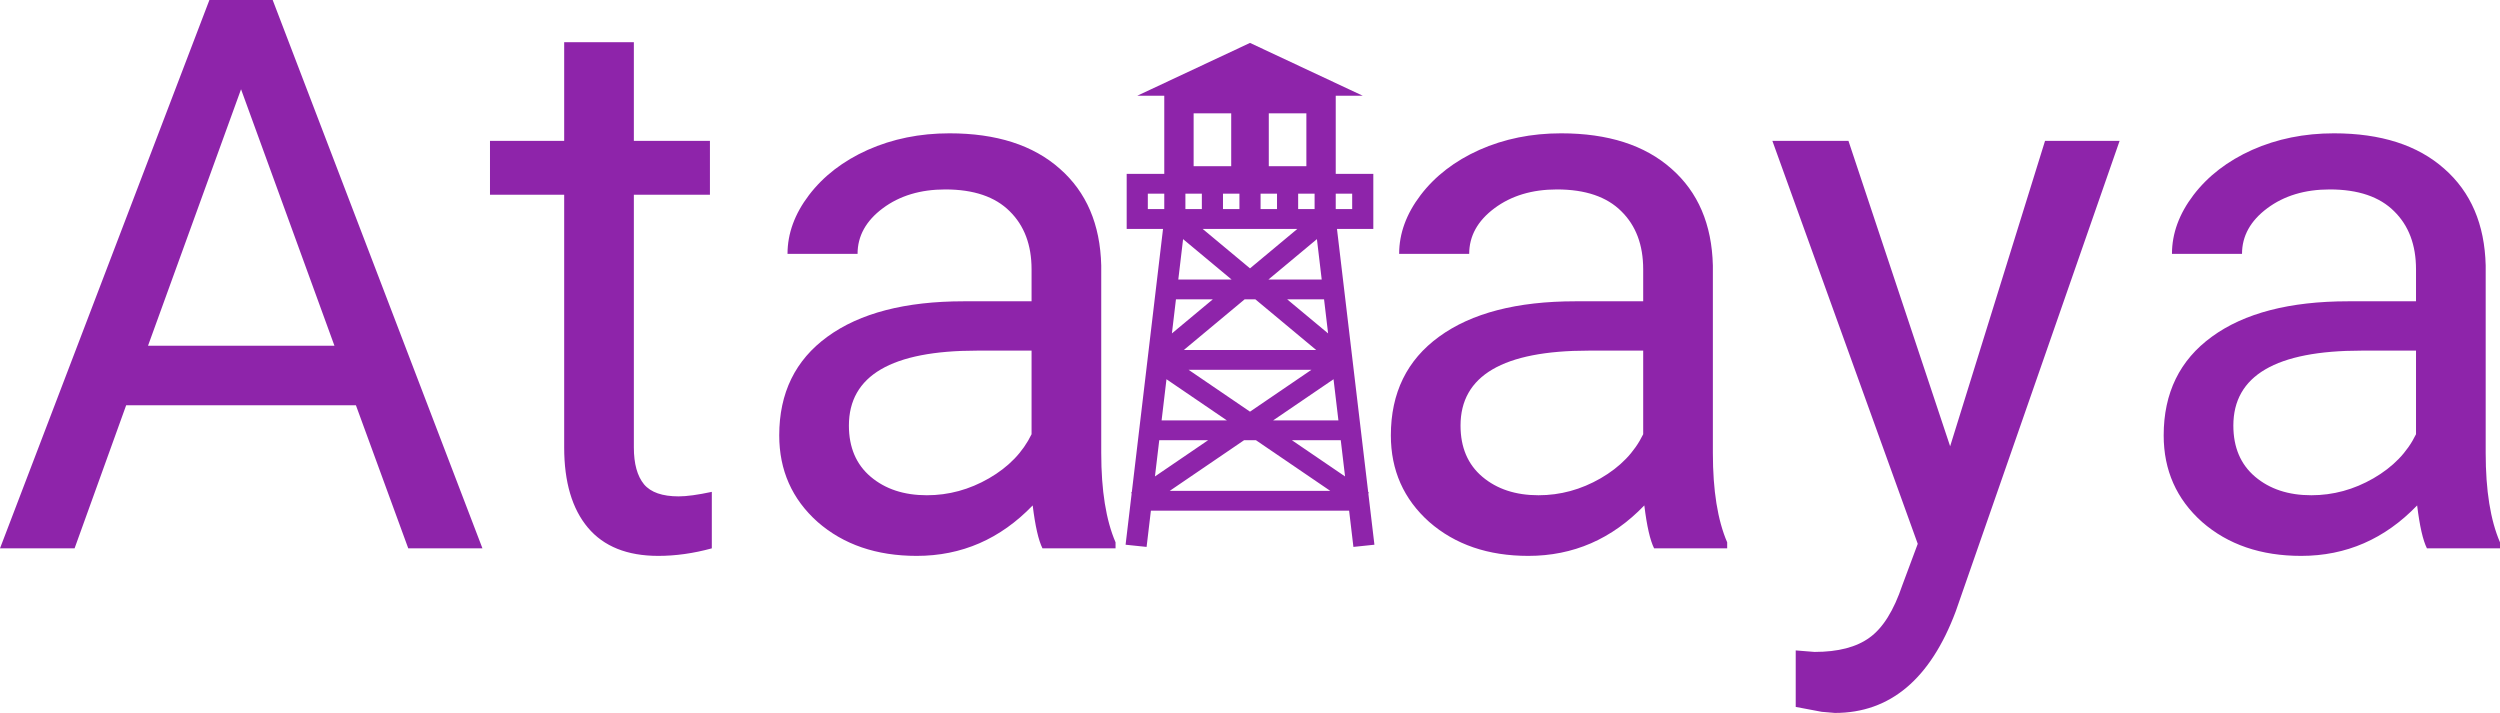
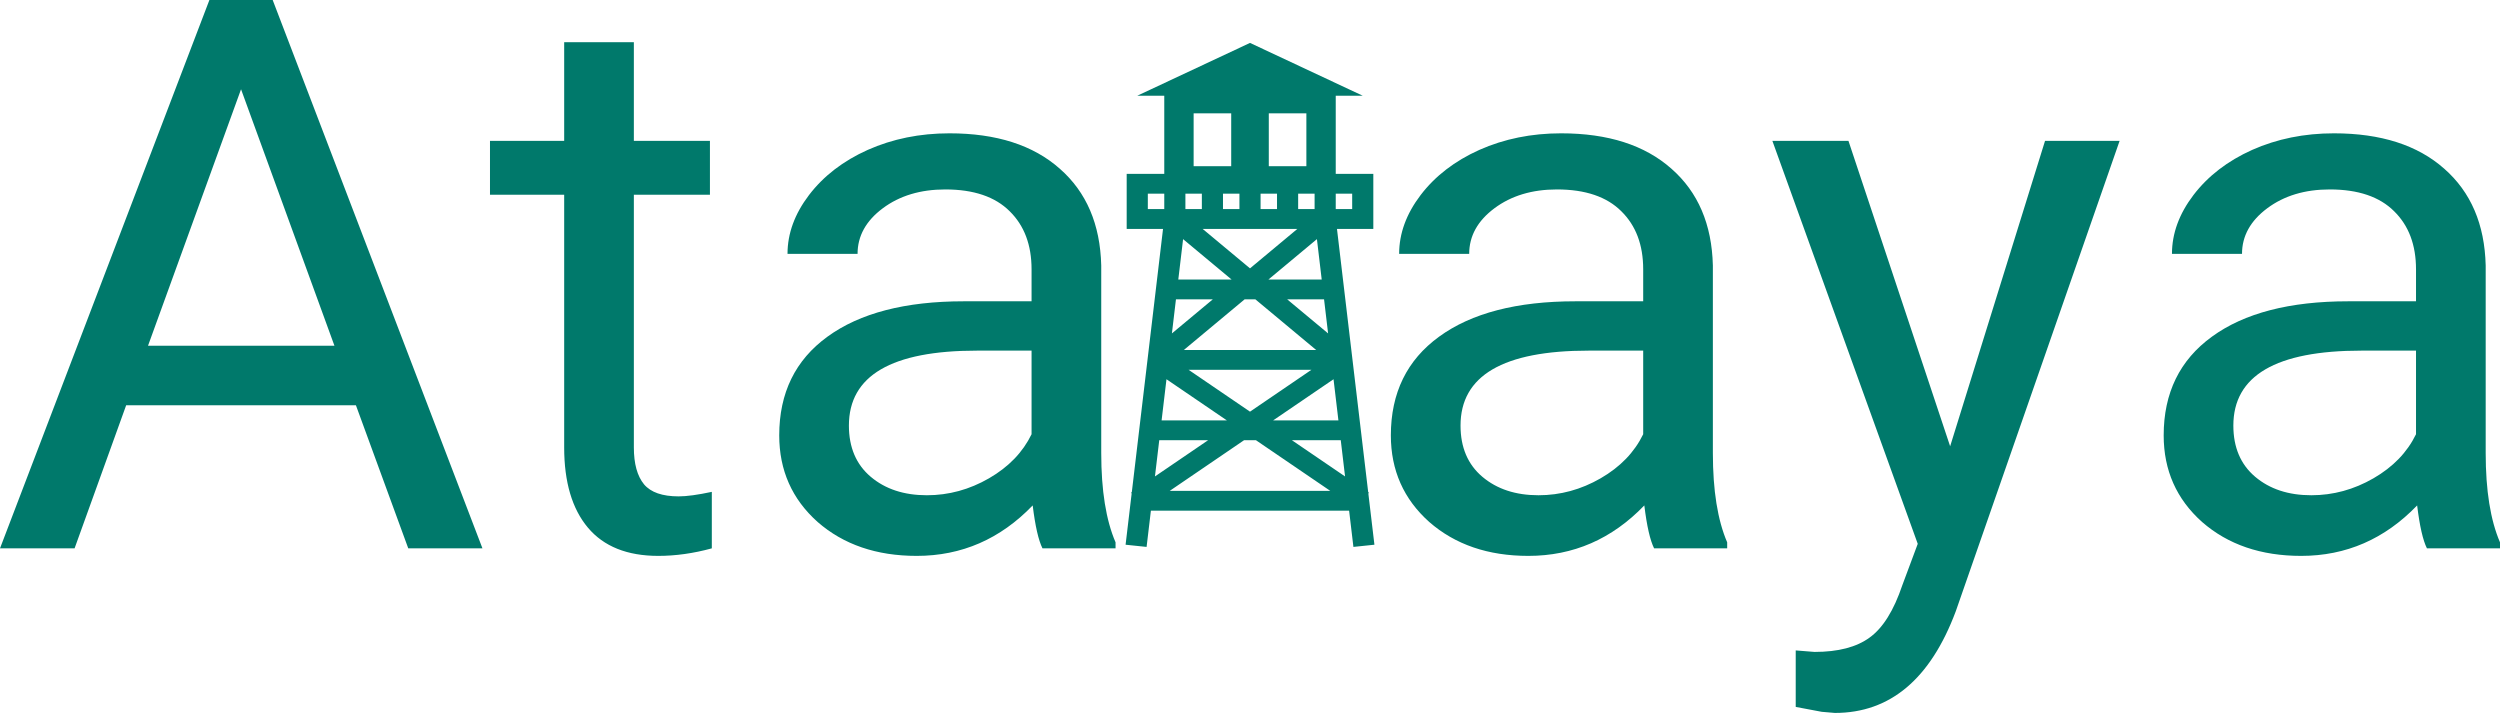
<svg xmlns="http://www.w3.org/2000/svg" version="1.1" viewBox="0 0 136.837 39.023" height="147.488" width="517.18">
  <g transform="translate(-10.95637,-251.0303)" id="layer1">
    <g style="fill:#000000" transform="matrix(1.014548,0,0,1.014548,-1.154763,-3.935891)" id="g4570">
      <g id="g4598">
        <g id="g4609">
          <g id="text3719" style="font-style:normal;font-weight:normal;font-size:9.457px;line-height:1.25;font-family:sans-serif;letter-spacing:0px;word-spacing:0px;fill-opacity:1;stroke:none;stroke-width:0.236" aria-label="Ata aya" />
          <g style="fill:#000000" id="g3747" transform="matrix(0.06336175,0,0,0.05937692,63.15442,251.725)" class="">
-             <path d="m 256,32 -96,48 h 23 v 71 h -32 v 50 h 30.945 l -26.585,239.244 -0.653,0.477 0.522,0.72 -4.175,37.566 -0.994,8.945 17.89,1.99 0.995,-8.946 L 171.61,457 h 168.78 l 2.665,23.994 0.994,8.945 17.89,-1.99 -0.995,-8.944 -4.174,-37.567 0.523,-0.72 -0.654,-0.476 L 330.054,201 H 361 V 151 H 329 V 80 h 23 z m -48,64 h 32 v 48 h -32 z m 64,0 h 32 v 48 h -32 z m -103,73 h 14 v 14 h -14 z m 32,0 h 14 v 14 h -14 z m 32,0 h 14 v 14 h -14 z m 32,0 h 14 v 14 h -14 z m 32,0 h 14 v 14 h -14 z m 32,0 h 14 v 14 h -14 z m -113.328,32 h 80.656 L 256,236.848 Z m -16.65,9.283 L 240.33,247 h -45.385 l 4.08,-36.717 z m 113.955,0 4.08,36.717 H 271.672 Z M 192.945,265 h 31.383 l -34.822,30.953 3.44,-30.953 z m 58.477,0 h 9.156 l 51.75,46 H 199.672 Z m 36.25,0 h 31.383 l 3.44,30.953 L 287.67,265 Z m -83.994,64 H 308.322 L 256,367.053 Z m -18.8,8.586 51.445,37.414 h -55.6 l 4.157,-37.414 z m 142.243,0 4.157,37.414 h -55.6 l 51.444,-37.414 z M 178.724,393 h 41.6 l -45.26,32.914 z m 72.205,0 h 10.144 l 63.25,46 H 187.678 l 63.25,-46 z m 40.75,0 h 41.6 l 3.658,32.914 L 291.678,393 Z m 966.435,98.251 q -5.131,-10.95 -8.338,-39.01 -41.367,45.854 -98.768,45.854 -51.308,0 -84.338,-30.798 -32.709,-31.14 -32.709,-78.706 0,-57.831 41.047,-89.656 41.367,-32.167 116.085,-32.167 h 57.722 v -29.087 q 0,-33.193 -18.599,-52.698 -18.599,-19.847 -54.836,-19.847 -31.747,0 -53.232,17.11 -21.485,17.11 -21.485,41.406 h -59.646 q 0,-27.718 18.279,-53.383 18.599,-26.007 50.025,-41.064 31.747,-15.057 69.587,-15.057 59.966,0 93.958,32.167 33.992,31.824 35.274,87.945 v 170.414 q 0,50.987 12.186,81.101 v 5.475 z m -98.448,-48.25 q 27.899,0 52.912,-15.399 25.013,-15.399 36.236,-40.037 v -75.968 h -46.498 q -109.03,0 -109.03,68.097 0,29.771 18.599,46.539 18.599,16.768 47.781,16.768 z M 852.137,398.515 932.948,120.993 h 63.494 L 856.947,548.398 q -32.388,92.393 -102.937,92.393 l -11.224,-1.026 -22.127,-4.449 v -51.33 l 16.034,1.369 q 30.144,0 46.819,-13.003 16.996,-13.004 27.899,-47.565 L 824.559,487.146 700.778,120.995 h 64.777 z m -252.052,92.736 q -5.131,-10.95 -8.338,-39.01 -41.367,45.854 -98.768,45.854 -51.308,0 -84.338,-30.798 -32.709,-31.14 -32.709,-78.706 0,-57.831 41.047,-89.656 41.367,-32.167 116.085,-32.167 h 57.722 v -29.087 q 0,-33.193 -18.599,-52.698 -18.599,-19.847 -54.836,-19.847 -31.747,0 -53.232,17.11 -21.485,17.11 -21.485,41.406 h -59.646 q 0,-27.718 18.279,-53.383 18.599,-26.007 50.026,-41.064 31.747,-15.057 69.587,-15.057 59.967,0 93.958,32.167 33.992,31.824 35.274,87.945 v 170.414 q 0,50.987 12.186,81.101 v 5.475 z M 501.638,443.001 q 27.899,0 52.912,-15.399 25.013,-15.399 36.236,-40.037 v -75.968 h -46.498 q -109.03,0 -109.03,68.097 0,29.771 18.599,46.539 18.599,16.768 47.781,16.768 z M 79.307,491.251 q -5.131,-10.95 -8.338,-39.01 -41.367,45.854 -98.768,45.854 -51.308,0 -84.338,-30.798 -32.709,-31.14 -32.709,-78.706 0,-57.831 41.047,-89.656 41.367,-32.167 116.085,-32.167 h 57.722 v -29.087 q 0,-33.193 -18.599,-52.698 -18.599,-19.847 -54.836,-19.847 -31.747,0 -53.232,17.11 -21.485,17.11 -21.485,41.406 h -59.646 q 0,-27.718 18.279,-53.383 18.599,-26.007 50.026,-41.064 31.747,-15.057 69.587,-15.057 59.967,0 93.958,32.167 33.992,31.824 35.274,87.945 v 170.414 q 0,50.987 12.186,81.101 v 5.475 z m -98.448,-48.25 q 27.899,0 52.912,-15.399 25.013,-15.399 36.236,-40.037 v -75.968 h -46.498 q -109.03,0 -109.03,68.097 0,29.771 18.599,46.539 18.599,16.768 47.781,16.768 z M -268.627,31.337 v 89.656 h 64.777 v 48.934 h -64.777 v 229.614 q 0,22.243 8.658,33.535 8.658,10.95 29.502,10.95 10.262,0 28.22,-4.106 v 51.33 q -23.409,6.844 -45.536,6.844 -39.764,0 -59.967,-25.665 -20.203,-25.665 -20.203,-72.888 V 169.927 h -63.173 v -48.934 h 63.173 V 31.337 Z M -505.287,361.216 h -195.613 l -43.933,130.035 h -63.494 L -630.03,-6.989 h 53.874 l 178.617,498.239 h -63.173 z m -177.013,-54.067 h 158.735 L -603.093,74.112 Z" style="fill:#8E24AA;fill-opacity:1" id="path3745" />
+             <path d="m 256,32 -96,48 h 23 v 71 h -32 v 50 h 30.945 l -26.585,239.244 -0.653,0.477 0.522,0.72 -4.175,37.566 -0.994,8.945 17.89,1.99 0.995,-8.946 L 171.61,457 h 168.78 l 2.665,23.994 0.994,8.945 17.89,-1.99 -0.995,-8.944 -4.174,-37.567 0.523,-0.72 -0.654,-0.476 L 330.054,201 H 361 V 151 H 329 V 80 h 23 z m -48,64 h 32 v 48 h -32 z m 64,0 h 32 v 48 h -32 z m -103,73 h 14 v 14 h -14 z m 32,0 h 14 v 14 h -14 z m 32,0 h 14 v 14 h -14 z m 32,0 h 14 v 14 h -14 z m 32,0 h 14 v 14 h -14 z m 32,0 h 14 v 14 h -14 z m -113.328,32 h 80.656 L 256,236.848 Z m -16.65,9.283 L 240.33,247 h -45.385 l 4.08,-36.717 z m 113.955,0 4.08,36.717 H 271.672 Z M 192.945,265 h 31.383 l -34.822,30.953 3.44,-30.953 z m 58.477,0 h 9.156 l 51.75,46 H 199.672 Z m 36.25,0 h 31.383 l 3.44,30.953 L 287.67,265 Z m -83.994,64 H 308.322 L 256,367.053 Z m -18.8,8.586 51.445,37.414 h -55.6 l 4.157,-37.414 z m 142.243,0 4.157,37.414 h -55.6 l 51.444,-37.414 z M 178.724,393 h 41.6 l -45.26,32.914 z m 72.205,0 h 10.144 l 63.25,46 H 187.678 l 63.25,-46 z m 40.75,0 h 41.6 l 3.658,32.914 L 291.678,393 Z m 966.435,98.251 q -5.131,-10.95 -8.338,-39.01 -41.367,45.854 -98.768,45.854 -51.308,0 -84.338,-30.798 -32.709,-31.14 -32.709,-78.706 0,-57.831 41.047,-89.656 41.367,-32.167 116.085,-32.167 h 57.722 v -29.087 q 0,-33.193 -18.599,-52.698 -18.599,-19.847 -54.836,-19.847 -31.747,0 -53.232,17.11 -21.485,17.11 -21.485,41.406 h -59.646 q 0,-27.718 18.279,-53.383 18.599,-26.007 50.025,-41.064 31.747,-15.057 69.587,-15.057 59.966,0 93.958,32.167 33.992,31.824 35.274,87.945 v 170.414 q 0,50.987 12.186,81.101 v 5.475 z m -98.448,-48.25 q 27.899,0 52.912,-15.399 25.013,-15.399 36.236,-40.037 v -75.968 h -46.498 q -109.03,0 -109.03,68.097 0,29.771 18.599,46.539 18.599,16.768 47.781,16.768 z M 852.137,398.515 932.948,120.993 h 63.494 L 856.947,548.398 q -32.388,92.393 -102.937,92.393 l -11.224,-1.026 -22.127,-4.449 v -51.33 l 16.034,1.369 q 30.144,0 46.819,-13.003 16.996,-13.004 27.899,-47.565 L 824.559,487.146 700.778,120.995 h 64.777 z m -252.052,92.736 q -5.131,-10.95 -8.338,-39.01 -41.367,45.854 -98.768,45.854 -51.308,0 -84.338,-30.798 -32.709,-31.14 -32.709,-78.706 0,-57.831 41.047,-89.656 41.367,-32.167 116.085,-32.167 h 57.722 v -29.087 q 0,-33.193 -18.599,-52.698 -18.599,-19.847 -54.836,-19.847 -31.747,0 -53.232,17.11 -21.485,17.11 -21.485,41.406 h -59.646 q 0,-27.718 18.279,-53.383 18.599,-26.007 50.026,-41.064 31.747,-15.057 69.587,-15.057 59.967,0 93.958,32.167 33.992,31.824 35.274,87.945 v 170.414 q 0,50.987 12.186,81.101 v 5.475 z M 501.638,443.001 q 27.899,0 52.912,-15.399 25.013,-15.399 36.236,-40.037 v -75.968 h -46.498 q -109.03,0 -109.03,68.097 0,29.771 18.599,46.539 18.599,16.768 47.781,16.768 z M 79.307,491.251 q -5.131,-10.95 -8.338,-39.01 -41.367,45.854 -98.768,45.854 -51.308,0 -84.338,-30.798 -32.709,-31.14 -32.709,-78.706 0,-57.831 41.047,-89.656 41.367,-32.167 116.085,-32.167 h 57.722 v -29.087 q 0,-33.193 -18.599,-52.698 -18.599,-19.847 -54.836,-19.847 -31.747,0 -53.232,17.11 -21.485,17.11 -21.485,41.406 h -59.646 q 0,-27.718 18.279,-53.383 18.599,-26.007 50.026,-41.064 31.747,-15.057 69.587,-15.057 59.967,0 93.958,32.167 33.992,31.824 35.274,87.945 v 170.414 q 0,50.987 12.186,81.101 v 5.475 z m -98.448,-48.25 q 27.899,0 52.912,-15.399 25.013,-15.399 36.236,-40.037 v -75.968 h -46.498 q -109.03,0 -109.03,68.097 0,29.771 18.599,46.539 18.599,16.768 47.781,16.768 z M -268.627,31.337 v 89.656 h 64.777 v 48.934 h -64.777 v 229.614 q 0,22.243 8.658,33.535 8.658,10.95 29.502,10.95 10.262,0 28.22,-4.106 v 51.33 q -23.409,6.844 -45.536,6.844 -39.764,0 -59.967,-25.665 -20.203,-25.665 -20.203,-72.888 V 169.927 h -63.173 v -48.934 h 63.173 V 31.337 Z M -505.287,361.216 h -195.613 l -43.933,130.035 h -63.494 L -630.03,-6.989 h 53.874 l 178.617,498.239 h -63.173 z m -177.013,-54.067 h 158.735 L -603.093,74.112 Z" style="fill:#00796B;fill-opacity:1" id="path3745" />
          </g>
        </g>
      </g>
    </g>
  </g>
</svg>
